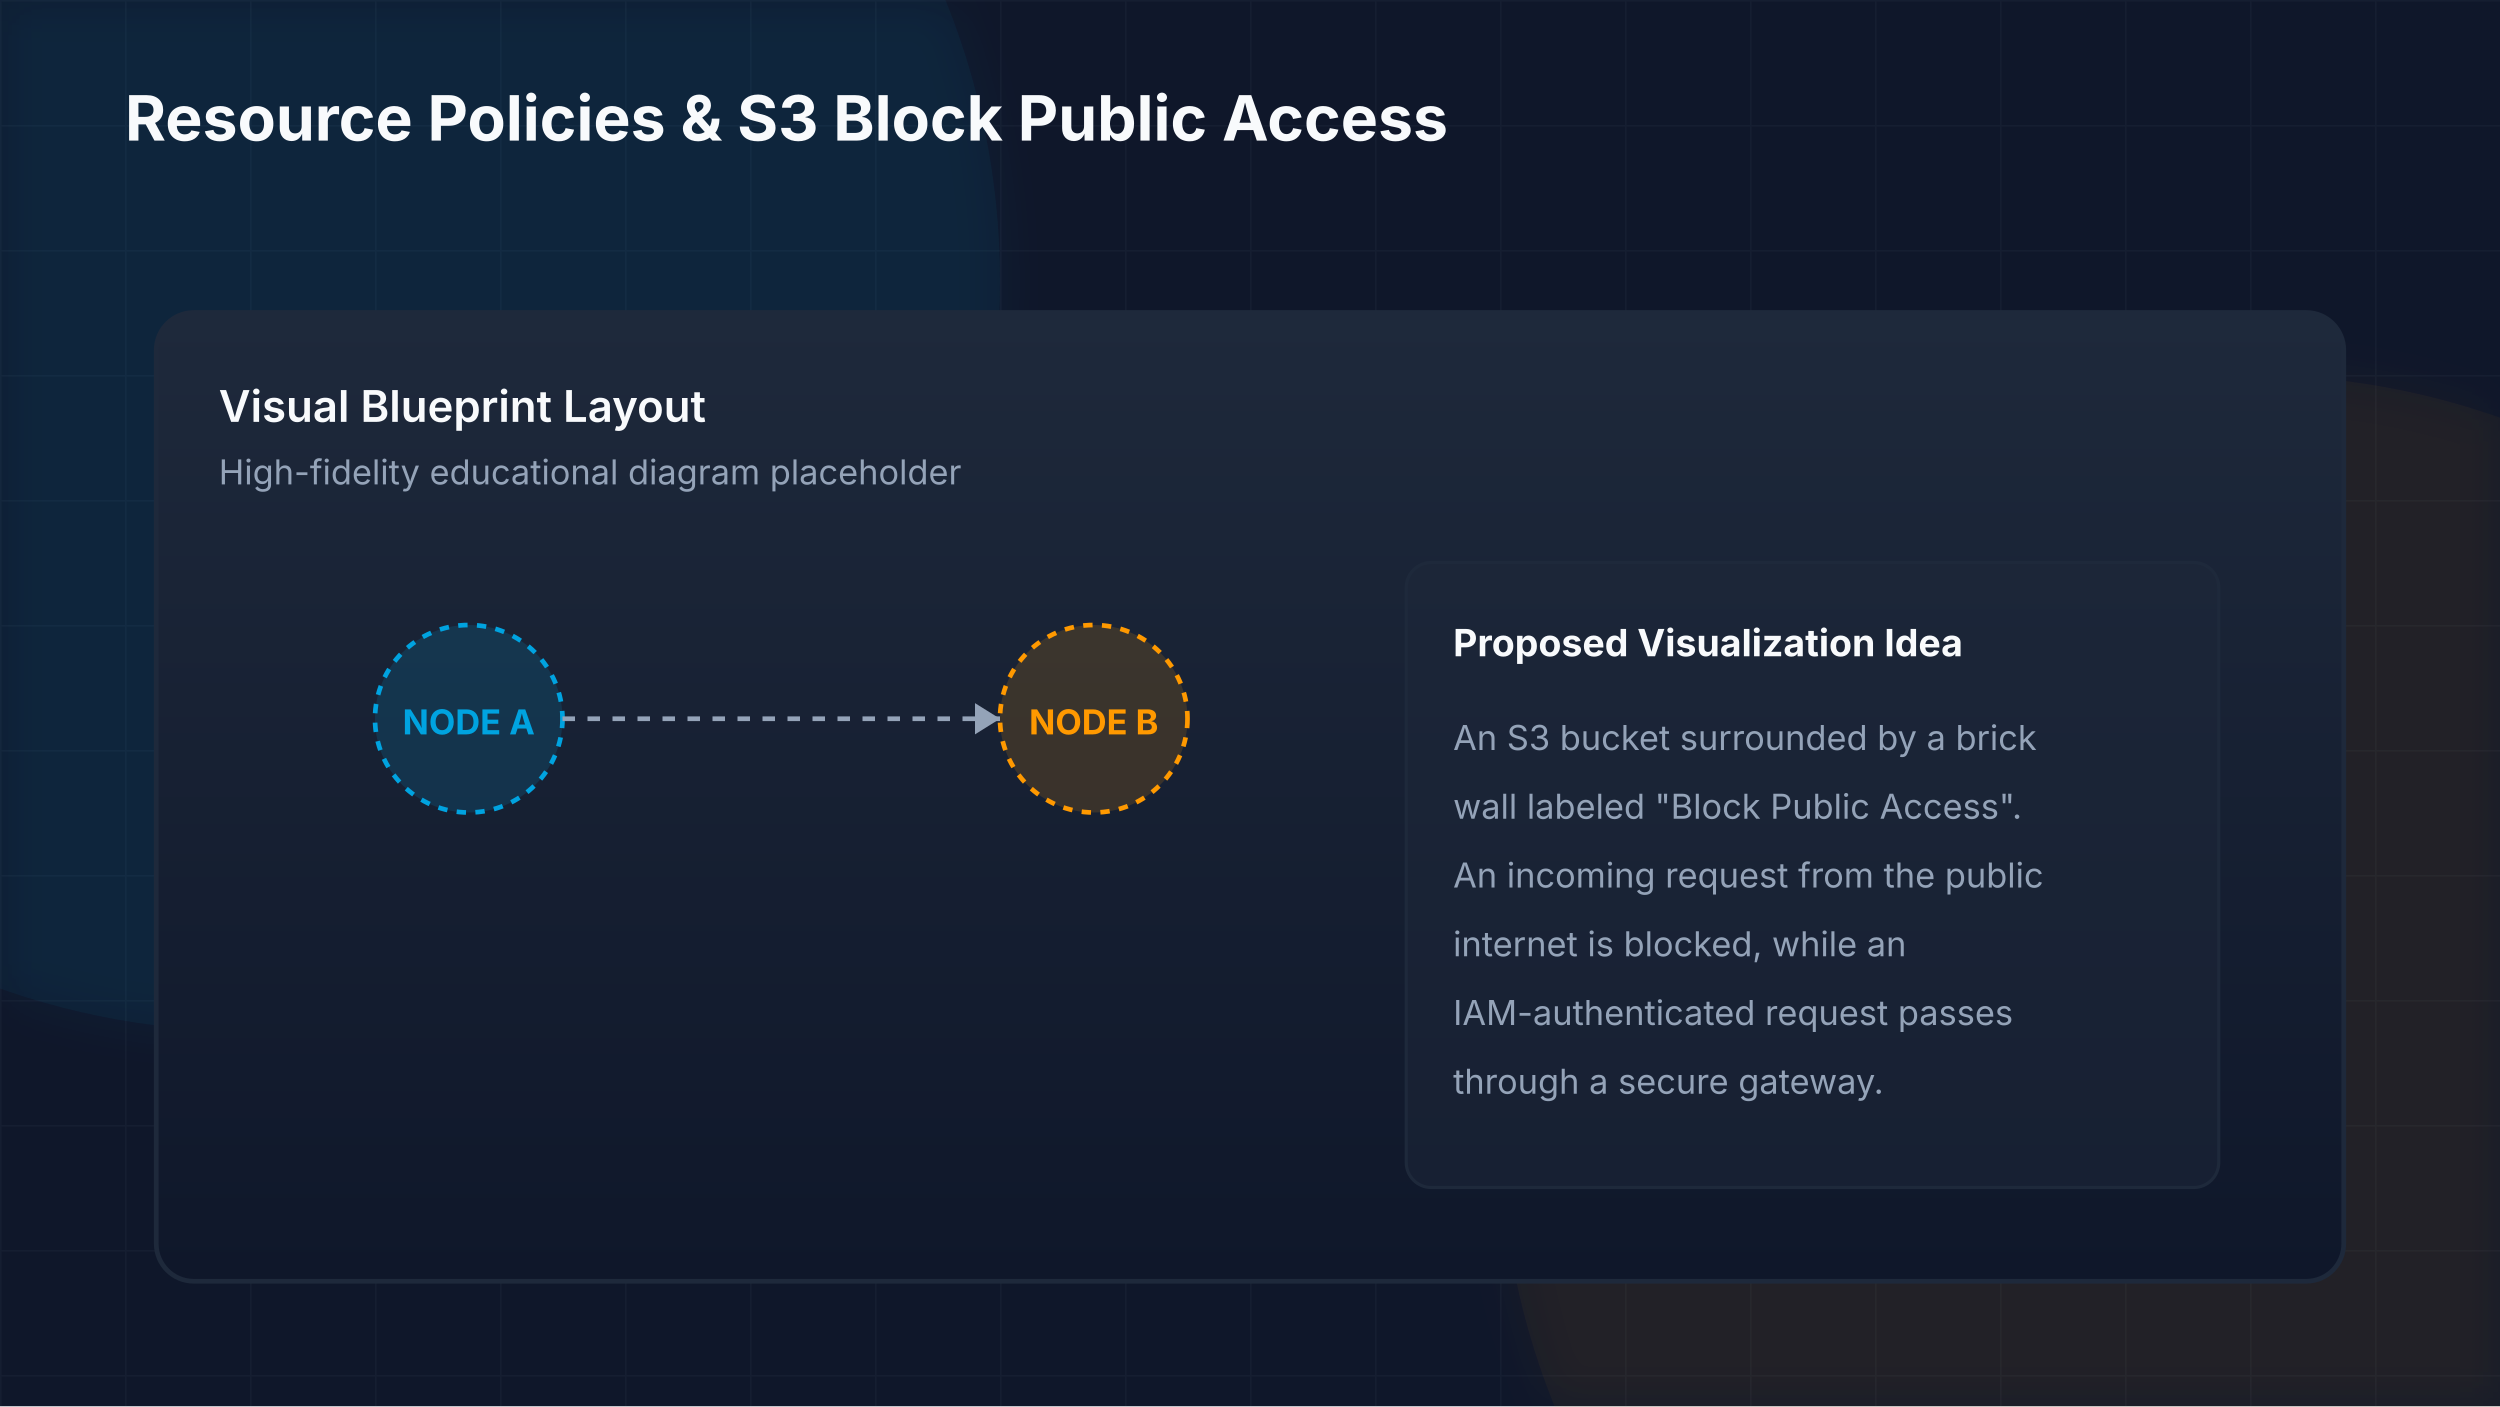
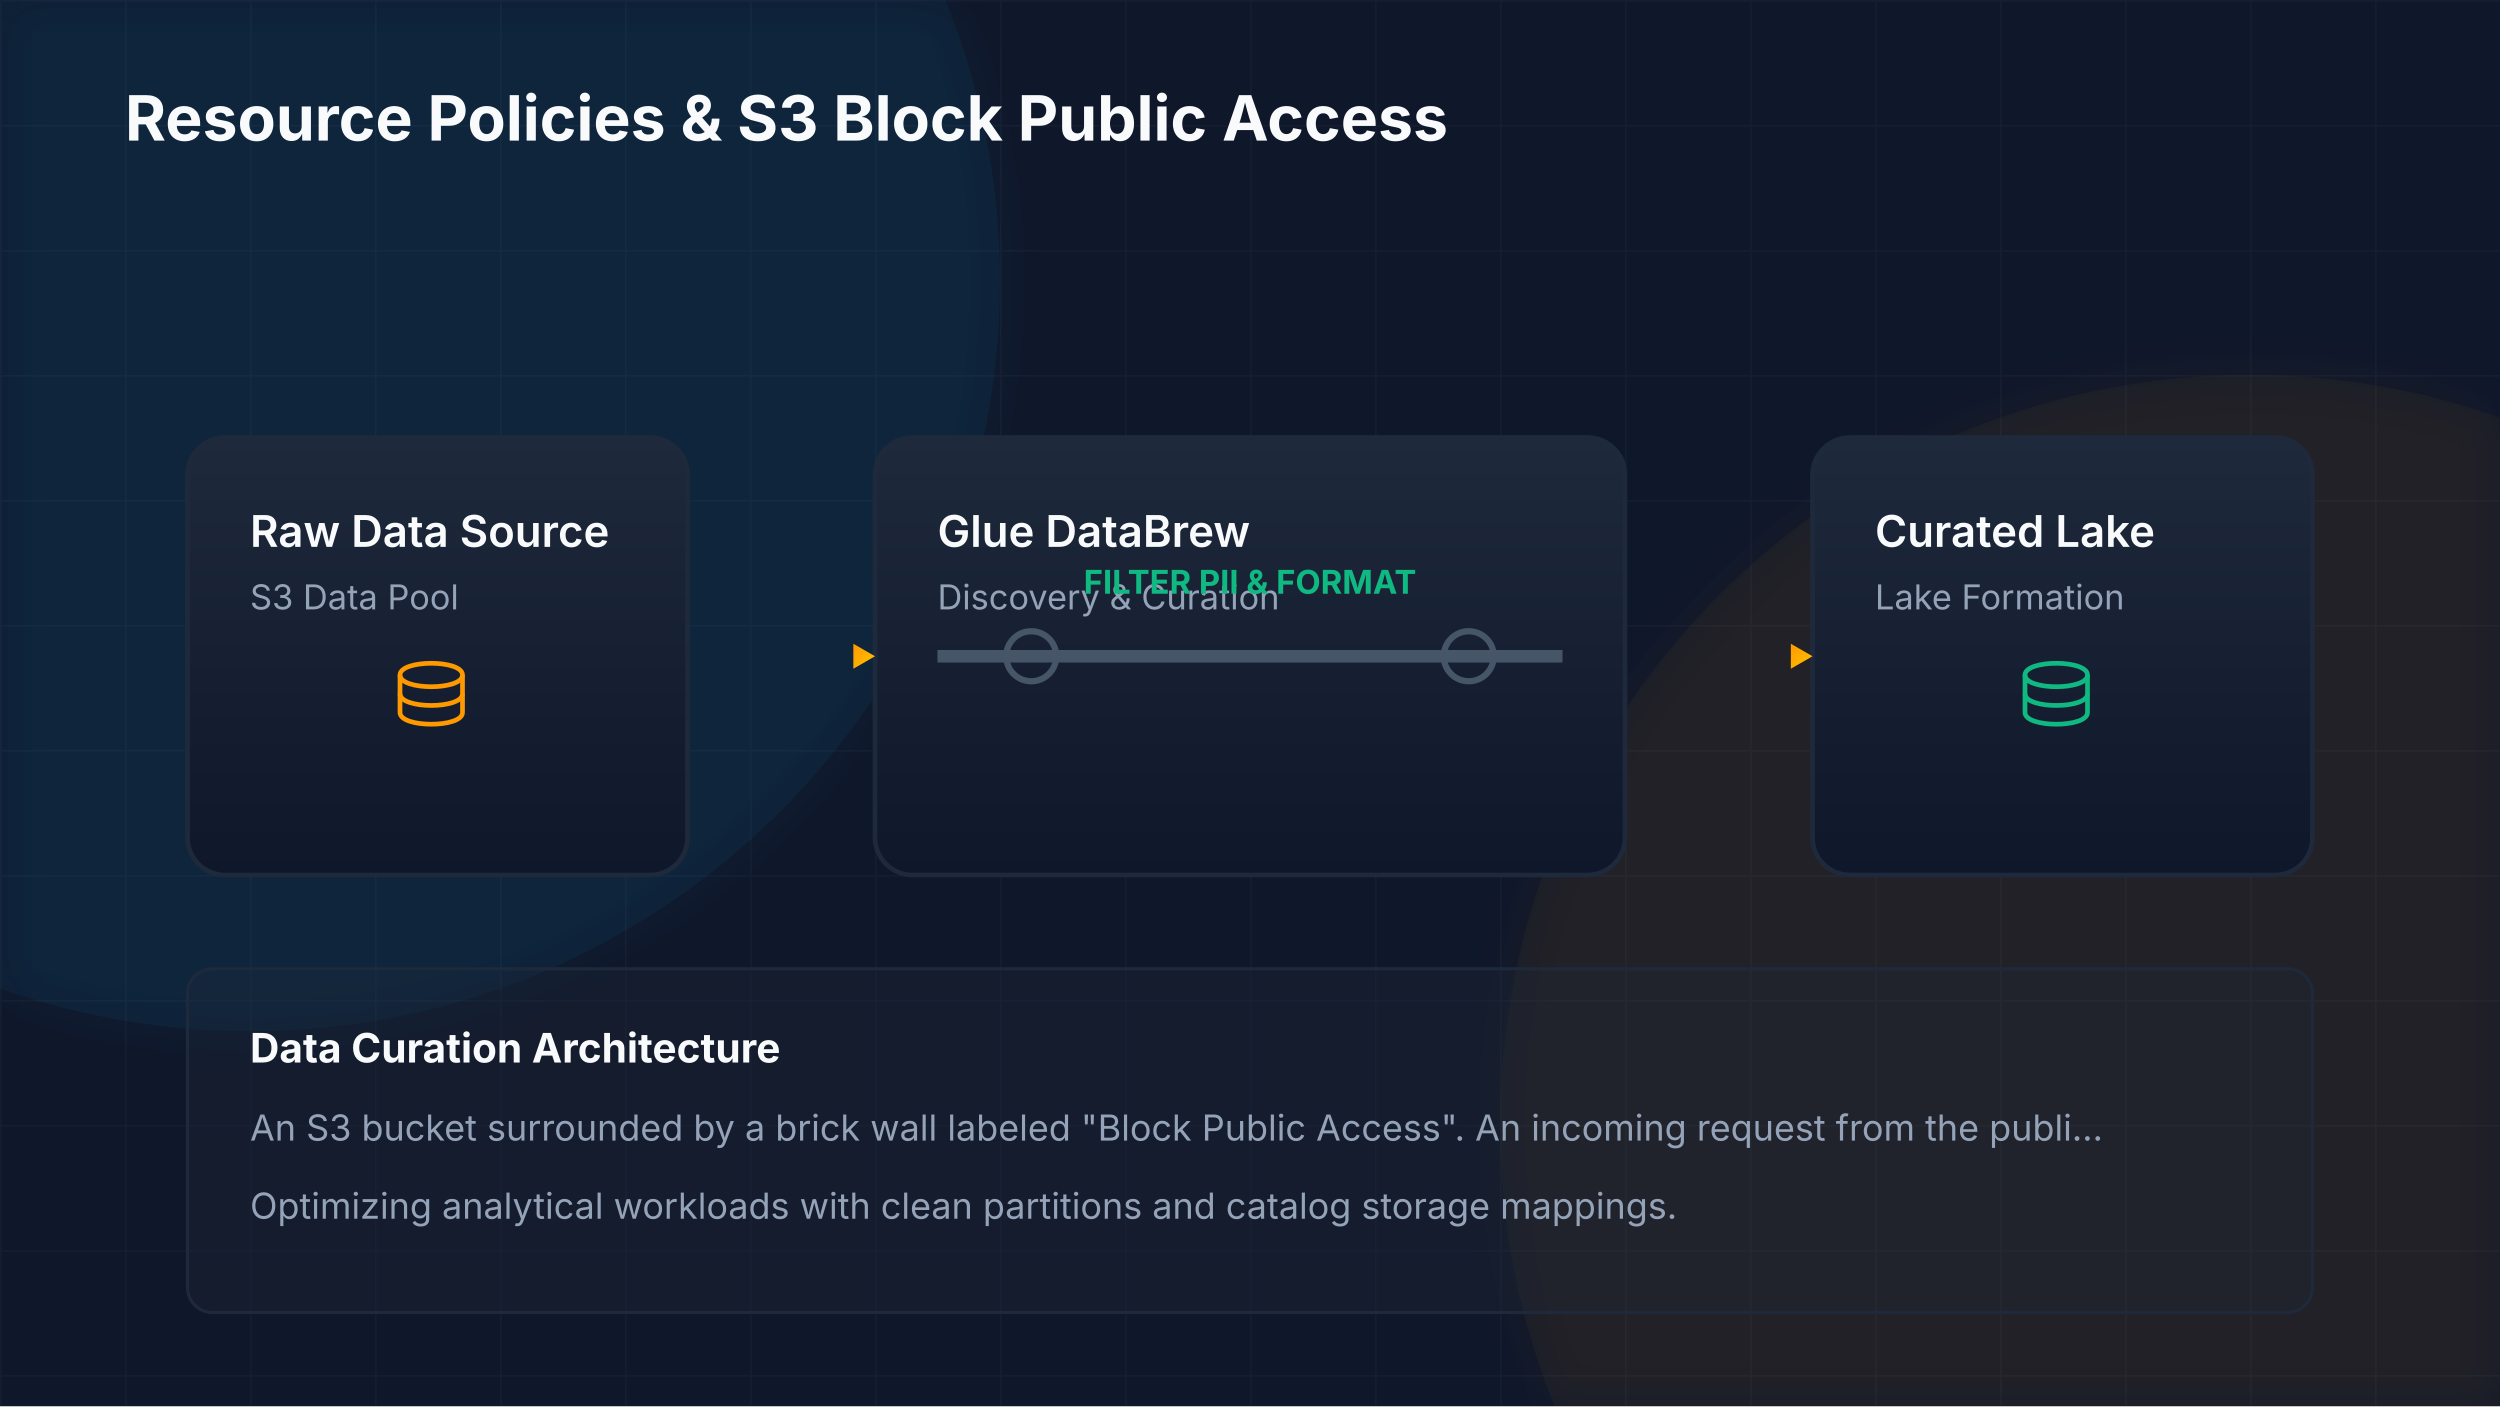
<svg xmlns="http://www.w3.org/2000/svg" viewBox="0 0 800 450" width="100%" height="100%">
  <defs>
    <linearGradient id="aws-orange" x1="0%" y1="0%" x2="100%" y2="100%">
      <stop offset="0%" stop-color="#FF9900" />
      <stop offset="100%" stop-color="#FFC400" />
    </linearGradient>
    <linearGradient id="cloud-blue" x1="0%" y1="0%" x2="100%" y2="100%">
      <stop offset="0%" stop-color="#00A3E0" />
      <stop offset="100%" stop-color="#1D70B8" />
    </linearGradient>
    <linearGradient id="success-green" x1="0%" y1="0%" x2="100%" y2="100%">
      <stop offset="0%" stop-color="#10B981" />
      <stop offset="100%" stop-color="#059669" />
    </linearGradient>
    <linearGradient id="alert-red" x1="0%" y1="0%" x2="100%" y2="100%">
      <stop offset="0%" stop-color="#EF4444" />
      <stop offset="100%" stop-color="#DC2626" />
    </linearGradient>
    <linearGradient id="warning-gold" x1="0%" y1="0%" x2="100%" y2="100%">
      <stop offset="0%" stop-color="#F59E0B" />
      <stop offset="100%" stop-color="#D97706" />
    </linearGradient>
    <linearGradient id="dark-card" x1="0%" y1="0%" x2="0%" y2="100%">
      <stop offset="0%" stop-color="#1E293B" />
      <stop offset="100%" stop-color="#0F172A" />
    </linearGradient>
    <linearGradient id="purple-glow" x1="0%" y1="0%" x2="100%" y2="100%">
      <stop offset="0%" stop-color="#8B5CF6" />
      <stop offset="100%" stop-color="#6D28D9" />
    </linearGradient>
    <filter id="glow-orange" x="-20%" y="-20%" width="140%" height="140%">
      <feGaussianBlur stdDeviation="8" result="blur" />
      <feComposite in="SourceGraphic" in2="blur" operator="over" />
    </filter>
    <filter id="glow-blue" x="-20%" y="-20%" width="140%" height="140%">
      <feGaussianBlur stdDeviation="8" result="blur" />
      <feComposite in="SourceGraphic" in2="blur" operator="over" />
    </filter>
    <pattern id="grid" width="40" height="40" patternUnits="userSpaceOnUse">
      <path d="M 40 0 L 0 0 0 40" fill="none" stroke="rgba(148, 163, 184, 0.05)" stroke-width="1" />
    </pattern>
  </defs>
  <rect width="800" height="450" fill="#0F172A" />
  <rect width="800" height="450" fill="url(#grid)" />
  <circle cx="80.0" cy="90.0" r="240.0" fill="rgba(0, 163, 224, 0.05)" filter="url(#glow-blue)" />
  <circle cx="720.0" cy="360.0" r="240.0" fill="rgba(255, 153, 0, 0.04)" filter="url(#glow-orange)" />
  <text x="40" y="45" font-family="Inter, system-ui, sans-serif" font-size="20" font-weight="700" fill="#F8FAFC">Resource Policies &amp; S3 Block Public Access</text>
-   <rect x="50" y="100" width="700" height="310" rx="12" fill="url(#dark-card)" stroke="#1E293B" stroke-width="1.5" />
-   <text x="70" y="135" font-family="Inter, system-ui, sans-serif" font-size="14" font-weight="600" fill="#F8FAFC">Visual Blueprint Layout</text>
-   <text x="70" y="155" font-family="Inter, system-ui, sans-serif" font-size="11" fill="#94A3B8">High-fidelity educational diagram placeholder</text>
-   <g transform="translate(100, 180)">
-     <circle cx="50" cy="50" r="30" fill="rgba(0,163,224,0.15)" stroke="#00A3E0" stroke-dasharray="3,3" stroke-width="1.5" />
-     <text x="50" y="55" font-family="Inter" font-size="11" fill="#00A3E0" font-weight="700" text-anchor="middle">NODE A</text>
-     <circle cx="250" cy="50" r="30" fill="rgba(255,153,0,0.15)" stroke="#FF9900" stroke-dasharray="3,3" stroke-width="1.5" />
-     <text x="250" y="55" font-family="Inter" font-size="11" fill="#FF9900" font-weight="700" text-anchor="middle">NODE B</text>
-     <line x1="80" y1="50" x2="220" y2="50" stroke="#94A3B8" stroke-dasharray="4,4" stroke-width="1.5" />
-     <polygon points="220,50 212,45 212,55" fill="#94A3B8" />
+   <rect x="60" y="140" width="160" height="140" rx="12" fill="url(#dark-card)" stroke="#1E293B" stroke-width="1.5" />
+   <text x="80" y="175" font-family="Inter, system-ui, sans-serif" font-size="14" font-weight="600" fill="#F8FAFC">Raw Data Source</text>
+   <text x="80" y="195" font-family="Inter, system-ui, sans-serif" font-size="11" fill="#94A3B8">S3 Data Pool</text>
+   <g transform="translate(128,210)">
+     <path d="M 0 6 C 0 1, 20 1, 20 6 C 20 11, 0 11, 0 6 Z" fill="none" stroke="#FF9900" stroke-width="1.5" />
+     <path d="M 0 6 L 0 12 C 0 17, 20 17, 20 12 L 20 6" fill="none" stroke="#FF9900" stroke-width="1.5" />
+     <path d="M 0 12 L 0 18 C 0 23, 20 23, 20 18 L 20 12" fill="none" stroke="#FF9900" stroke-width="1.5" />
  </g>
-   <g transform="translate(450, 180)">
-     <rect x="0" y="0" width="260" height="200" rx="8" fill="rgba(30,41,59,0.5)" stroke="#1E293B" stroke-width="1" />
-     <text x="15" y="30" font-family="Inter" font-size="12" font-weight="700" fill="#F8FAFC">Proposed Visualization Idea</text>
-     <text x="15" y="60" font-family="Inter" font-size="11" fill="#94A3B8">An S3 bucket surrounded by a brick</text>
-     <text x="15" y="82" font-family="Inter" font-size="11" fill="#94A3B8">wall labeled "Block Public Access".</text>
-     <text x="15" y="104" font-family="Inter" font-size="11" fill="#94A3B8">An incoming request from the public</text>
-     <text x="15" y="126" font-family="Inter" font-size="11" fill="#94A3B8">internet is blocked, while an</text>
-     <text x="15" y="148" font-family="Inter" font-size="11" fill="#94A3B8">IAM-authenticated request passes</text>
-     <text x="15" y="170" font-family="Inter" font-size="11" fill="#94A3B8">through a secure gateway.</text>
+   <rect x="280" y="140" width="240" height="140" rx="12" fill="url(#dark-card)" stroke="#1E293B" stroke-width="1.5" />
+   <text x="300" y="175" font-family="Inter, system-ui, sans-serif" font-size="14" font-weight="600" fill="#F8FAFC">Glue DataBrew</text>
+   <text x="300" y="195" font-family="Inter, system-ui, sans-serif" font-size="11" fill="#94A3B8">Discovery &amp; Curation</text>
+   <line x1="300" y1="210" x2="500" y2="210" stroke="#475569" stroke-width="4" />
+   <circle cx="330" cy="210" r="8" fill="none" stroke="#475569" stroke-width="2" />
+   <circle cx="470" cy="210" r="8" fill="none" stroke="#475569" stroke-width="2" />
+   <text x="400" y="190" font-family="Inter" font-size="10.5" fill="#10B981" font-weight="700" text-anchor="middle">FILTER PII &amp; FORMAT</text>
+   <rect x="580" y="140" width="160" height="140" rx="12" fill="url(#dark-card)" stroke="#1E293B" stroke-width="1.5" />
+   <text x="600" y="175" font-family="Inter, system-ui, sans-serif" font-size="14" font-weight="600" fill="#F8FAFC">Curated Lake</text>
+   <text x="600" y="195" font-family="Inter, system-ui, sans-serif" font-size="11" fill="#94A3B8">Lake Formation</text>
+   <g transform="translate(648,210)">
+     <path d="M 0 6 C 0 1, 20 1, 20 6 C 20 11, 0 11, 0 6 Z" fill="none" stroke="#10B981" stroke-width="1.5" />
+     <path d="M 0 6 L 0 12 C 0 17, 20 17, 20 12 L 20 6" fill="none" stroke="#10B981" stroke-width="1.5" />
+     <path d="M 0 12 L 0 18 C 0 23, 20 23, 20 18 L 20 12" fill="none" stroke="#10B981" stroke-width="1.5" />
  </g>
+   <line x1="220" y1="210" x2="280" y2="210" stroke="url(#aws-orange)" stroke-width="2" />
+   <path d="M 280 210 L 273.072 214.0 L 273.072 206.0 Z" fill="url(#aws-orange)" />
+   <line x1="520" y1="210" x2="580" y2="210" stroke="url(#aws-orange)" stroke-width="2" />
+   <path d="M 580 210 L 573.072 214.0 L 573.072 206.0 Z" fill="url(#aws-orange)" />
+   <rect x="60" y="310" width="680" height="110" rx="8" fill="rgba(30,41,59,0.3)" stroke="#1E293B" stroke-width="1" />
+   <text x="80" y="340" font-family="Inter, sans-serif" font-size="13" font-weight="700" fill="#F8FAFC">Data Curation Architecture</text>
+   <text x="80" y="365" font-family="Inter, sans-serif" font-size="11.5" fill="#94A3B8">An S3 bucket surrounded by a brick wall labeled "Block Public Access". An incoming request from the publi...</text>
+   <text x="80" y="390" font-family="Inter, sans-serif" font-size="11.5" fill="#94A3B8">Optimizing analytical workloads with clean partitions and catalog storage mappings.</text>
</svg>
